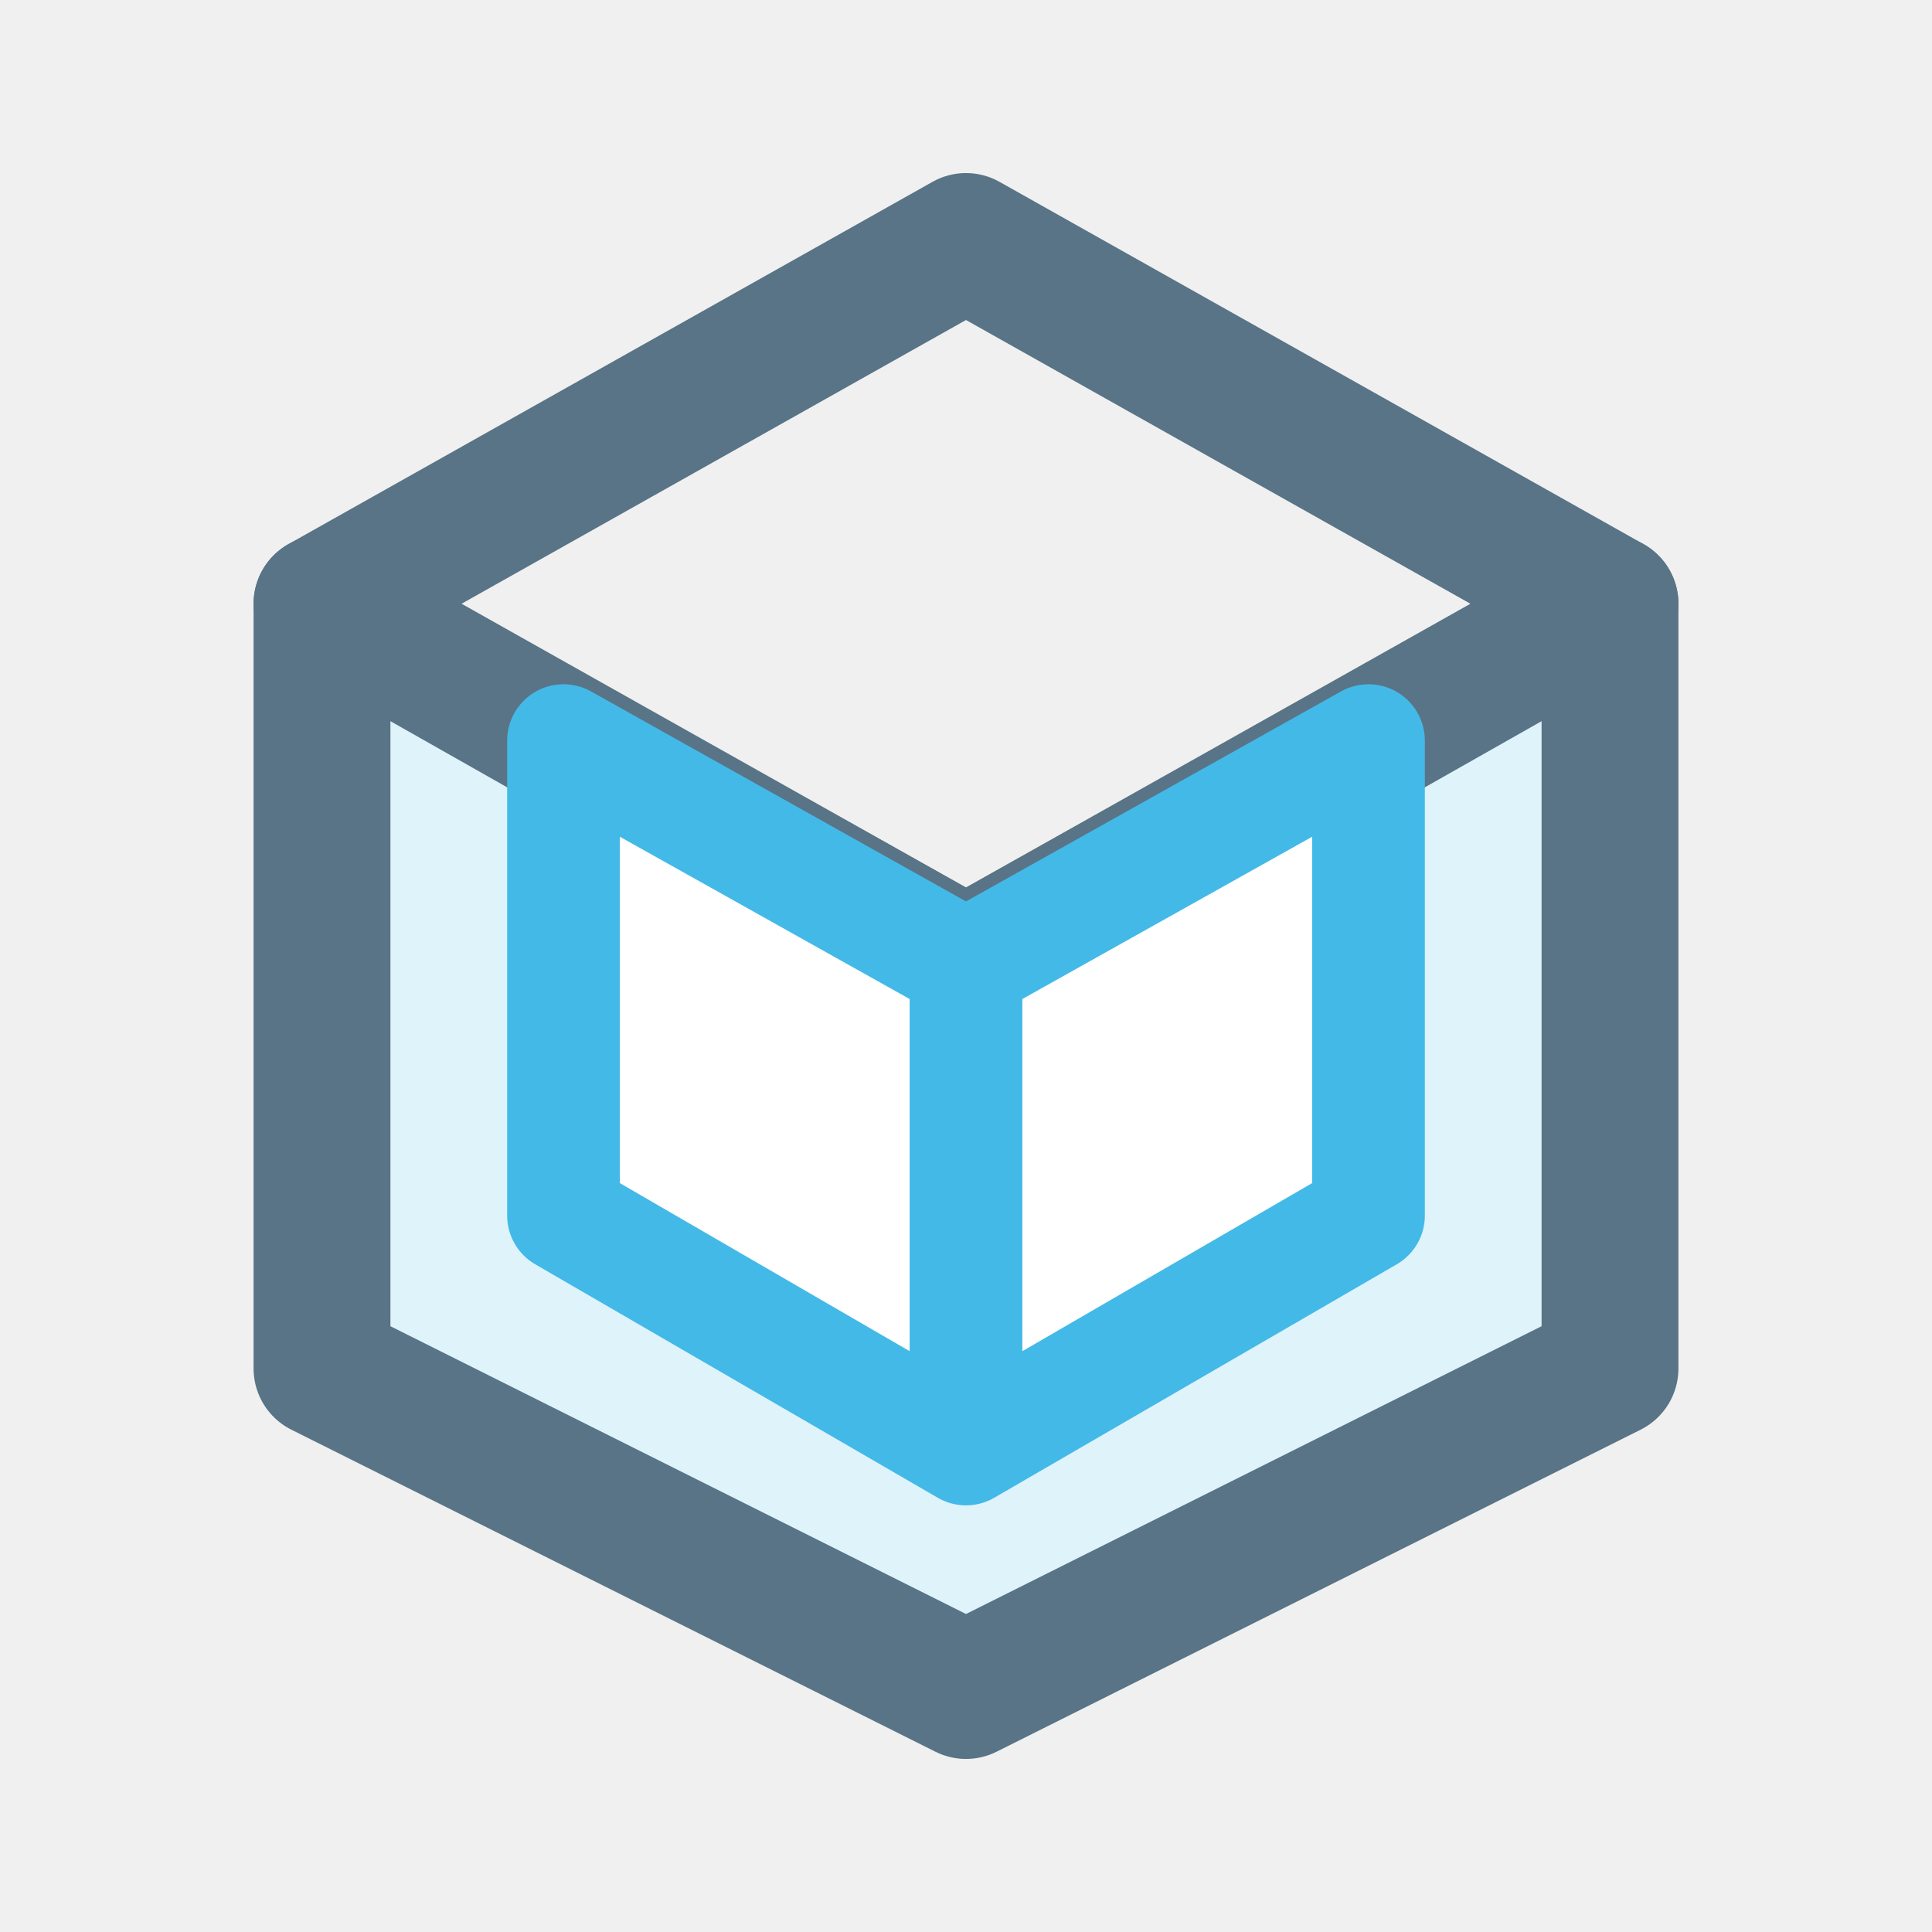
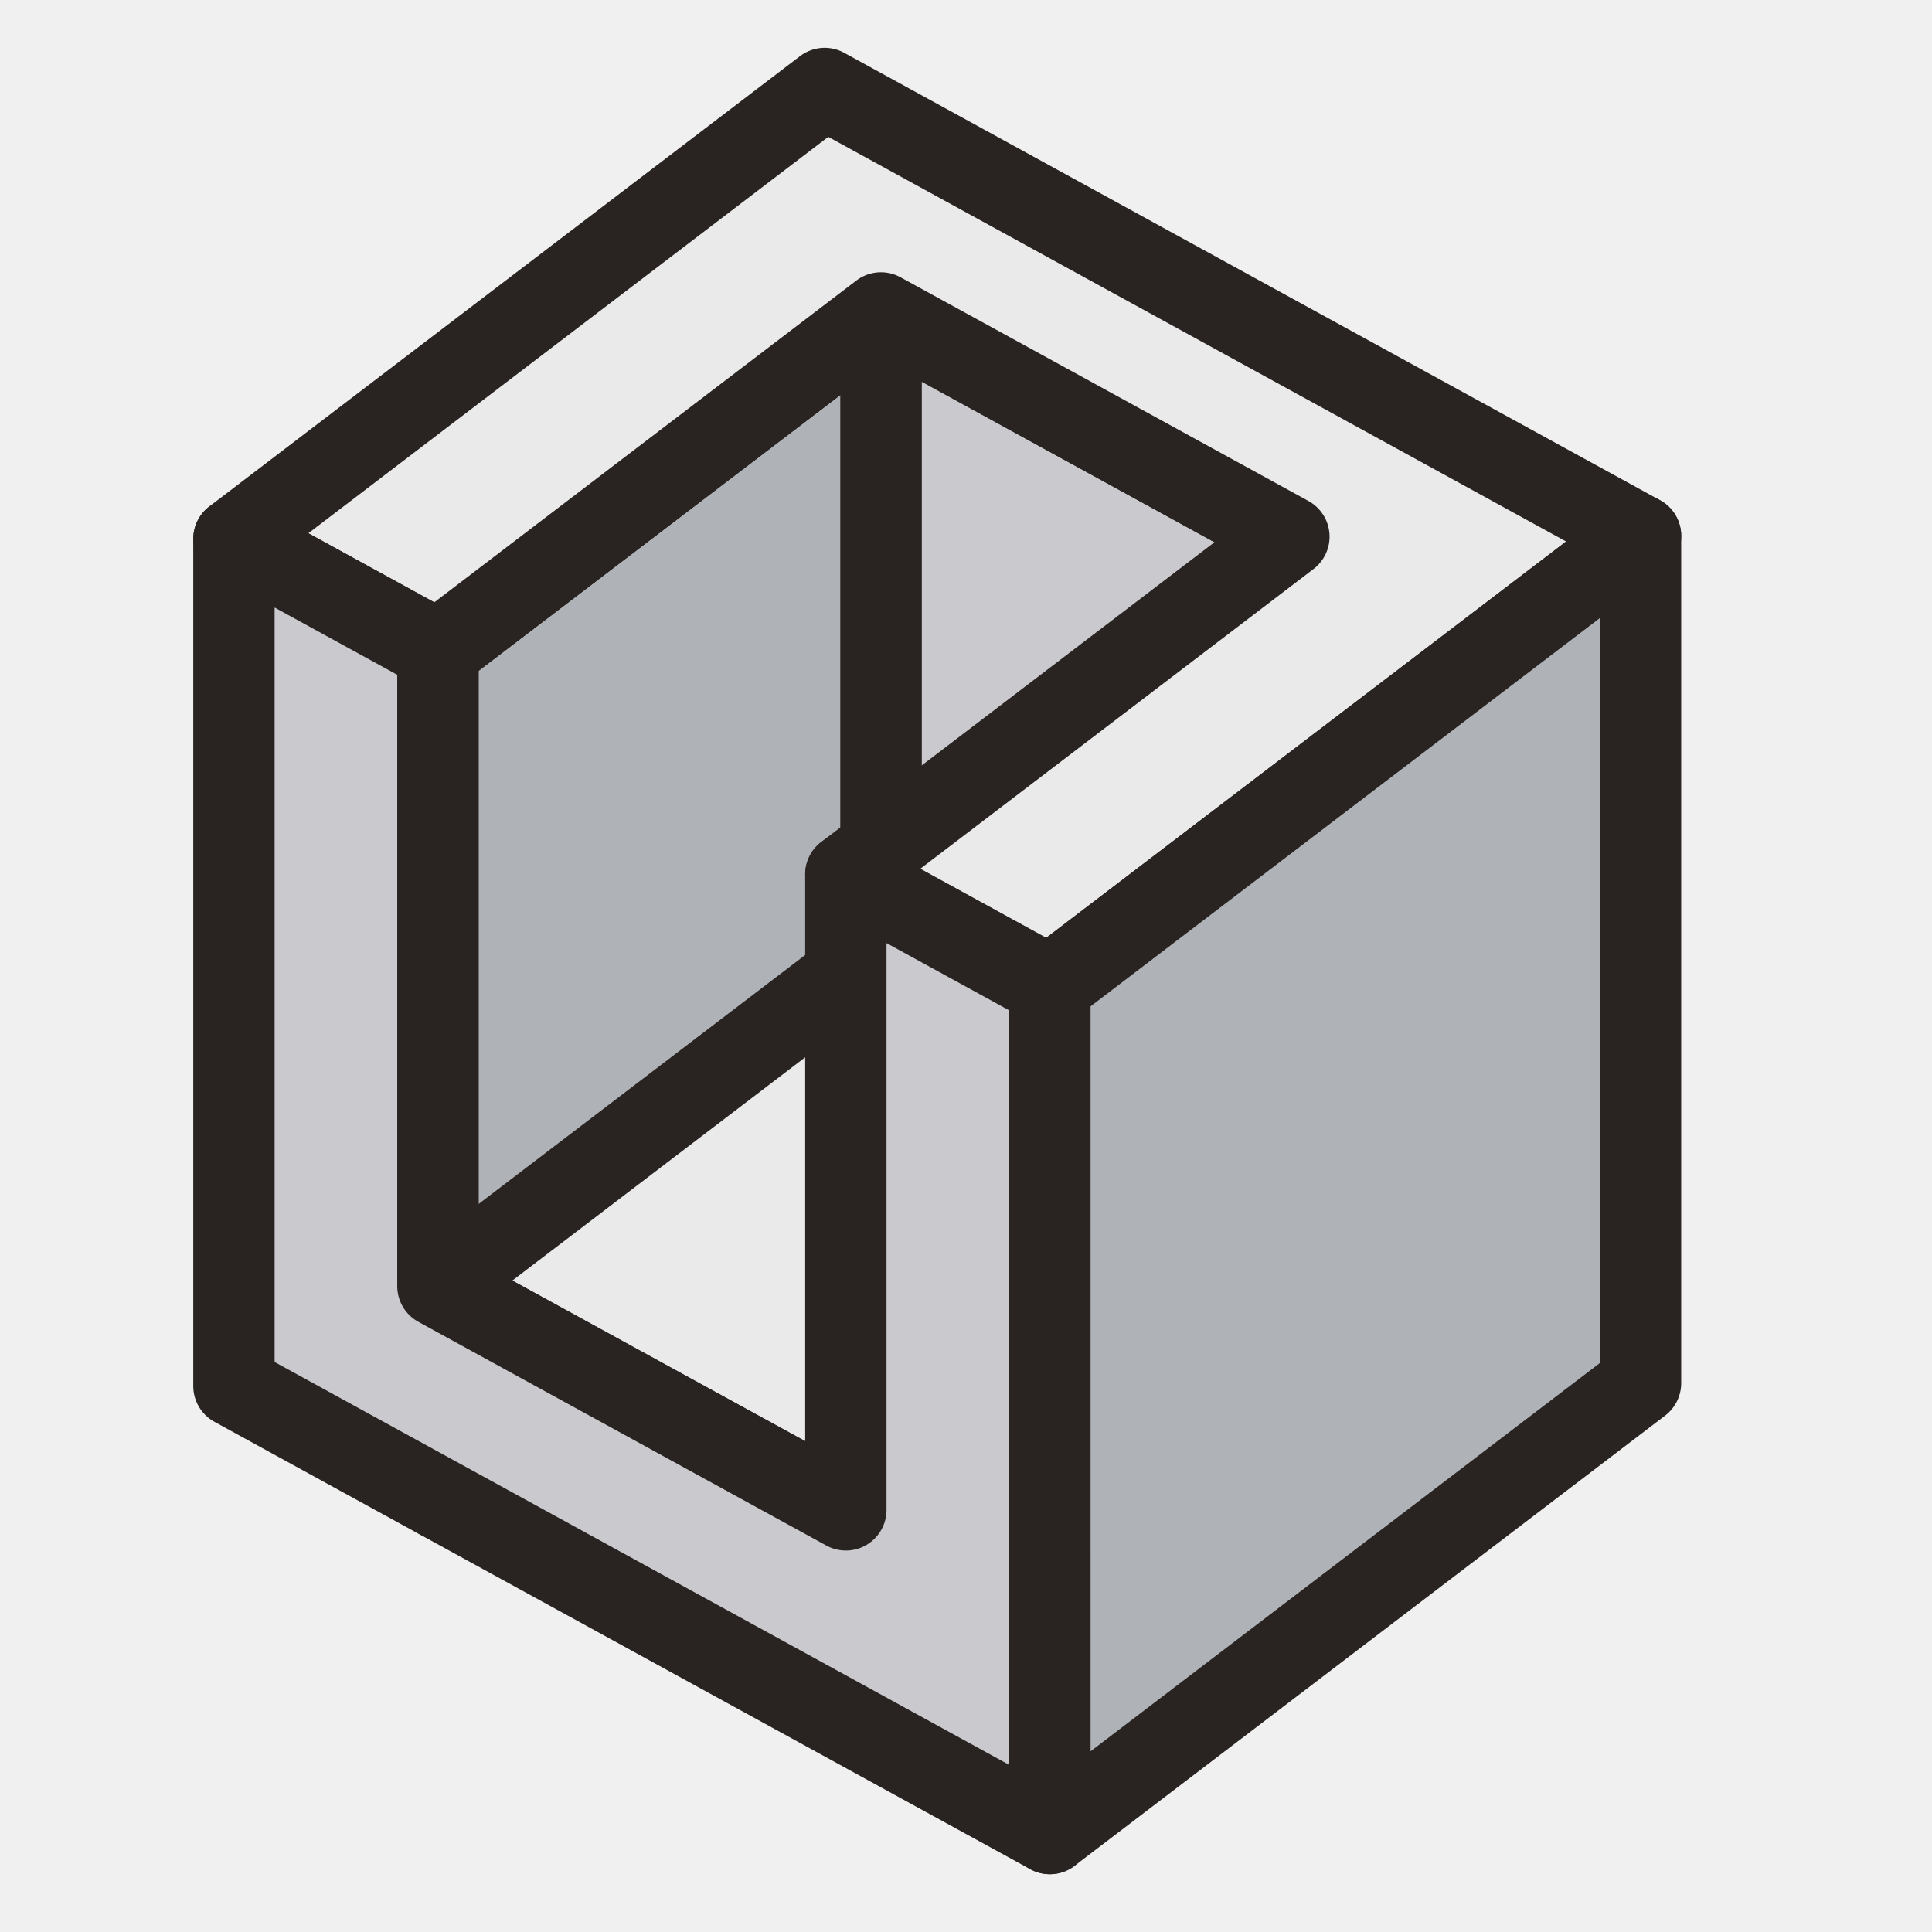
- <svg xmlns="http://www.w3.org/2000/svg" viewBox="0 0 24 24" fill="none">
-   <path d="M4 7.5 12 3l8 4.5-8 4.5-8-4.5Z" stroke="#587486" stroke-width="1.7" stroke-linejoin="round" />
-   <path d="m4 7.5 3 1.7L12 12l5-2.8 3-1.7V17l-8 4-8-4V7.5Z" fill="#dff3fb" stroke="#587486" stroke-width="1.7" stroke-linejoin="round" />
-   <path d="m7 9.2 5 2.8 5-2.8v5.9L12 18l-5-2.9V9.2Z" fill="#fff" stroke="#43b9e8" stroke-width="1.4" stroke-linejoin="round" />
-   <path d="M12 12v6" stroke="#43b9e8" stroke-width="1.4" />
+ <svg xmlns="http://www.w3.org/2000/svg" version="1.1" id="svg1" width="190" height="190" viewBox="0 0 190 190" xml:space="preserve">
+   <defs id="defs1" />
+   <g id="g1">
+     <path id="path14" style="fill:#cacace;fill-opacity:1;stroke:#292422;stroke-width:8;stroke-linecap:round;stroke-linejoin:round;stroke-opacity:1;paint-order:markers fill stroke" d="M 126.754,136.1 V 52.775 L 86.635,30.775 v 83.325 z" />
+     <path id="path12" style="fill:#afb2b6;fill-opacity:1;stroke:#292422;stroke-width:8;stroke-linecap:round;stroke-linejoin:round;stroke-opacity:1;paint-order:markers fill stroke" d="M 43.066,147.316 V 63.991 L 86.635,30.775 v 83.325 z" />
+     <path id="path16" style="fill:#ebeaeb;fill-opacity:1;stroke:#292422;stroke-width:8;stroke-linecap:round;stroke-linejoin:round;stroke-opacity:1;paint-order:markers fill stroke" d="M 43.066,126.485 83.184,148.485 126.754,115.269 86.635,93.268 Z" />
+     <path id="path13" style="fill:#ebeaeb;fill-opacity:1;stroke:#292422;stroke-width:8;stroke-linecap:round;stroke-linejoin:round;stroke-opacity:1;paint-order:markers fill stroke" d="M 103.243,96.991 83.184,85.991 126.754,52.775 86.635,30.775 43.066,63.991 23.007,52.991 81.099,8.702 161.336,52.703 Z" />
+     <path id="path10" style="fill:#afb2b6;fill-opacity:1;stroke:#292422;stroke-width:8;stroke-linecap:round;stroke-linejoin:round;stroke-opacity:1;paint-order:markers fill stroke" d="m 103.243,180.316 0,-83.325 58.092,-44.288 0,83.325 z" />
+     <path id="path15" style="fill:#cacace;fill-opacity:1;stroke:#292422;stroke-width:8;stroke-linecap:round;stroke-linejoin:round;stroke-opacity:1;paint-order:markers fill stroke" d="M 103.243,96.991 83.184,85.991 83.184,148.485 43.066,126.485 V 63.991 L 23.007,52.991 v 83.325 l 80.237,44.001 z" />
+   </g>
</svg>
